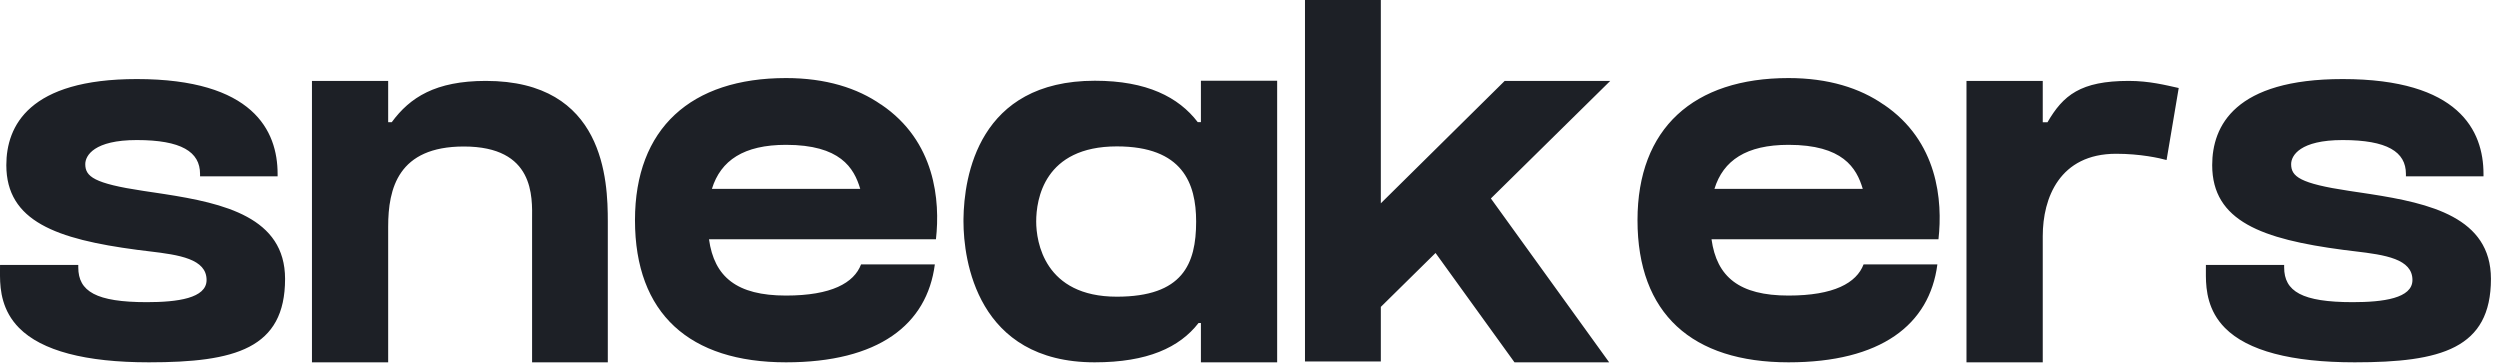
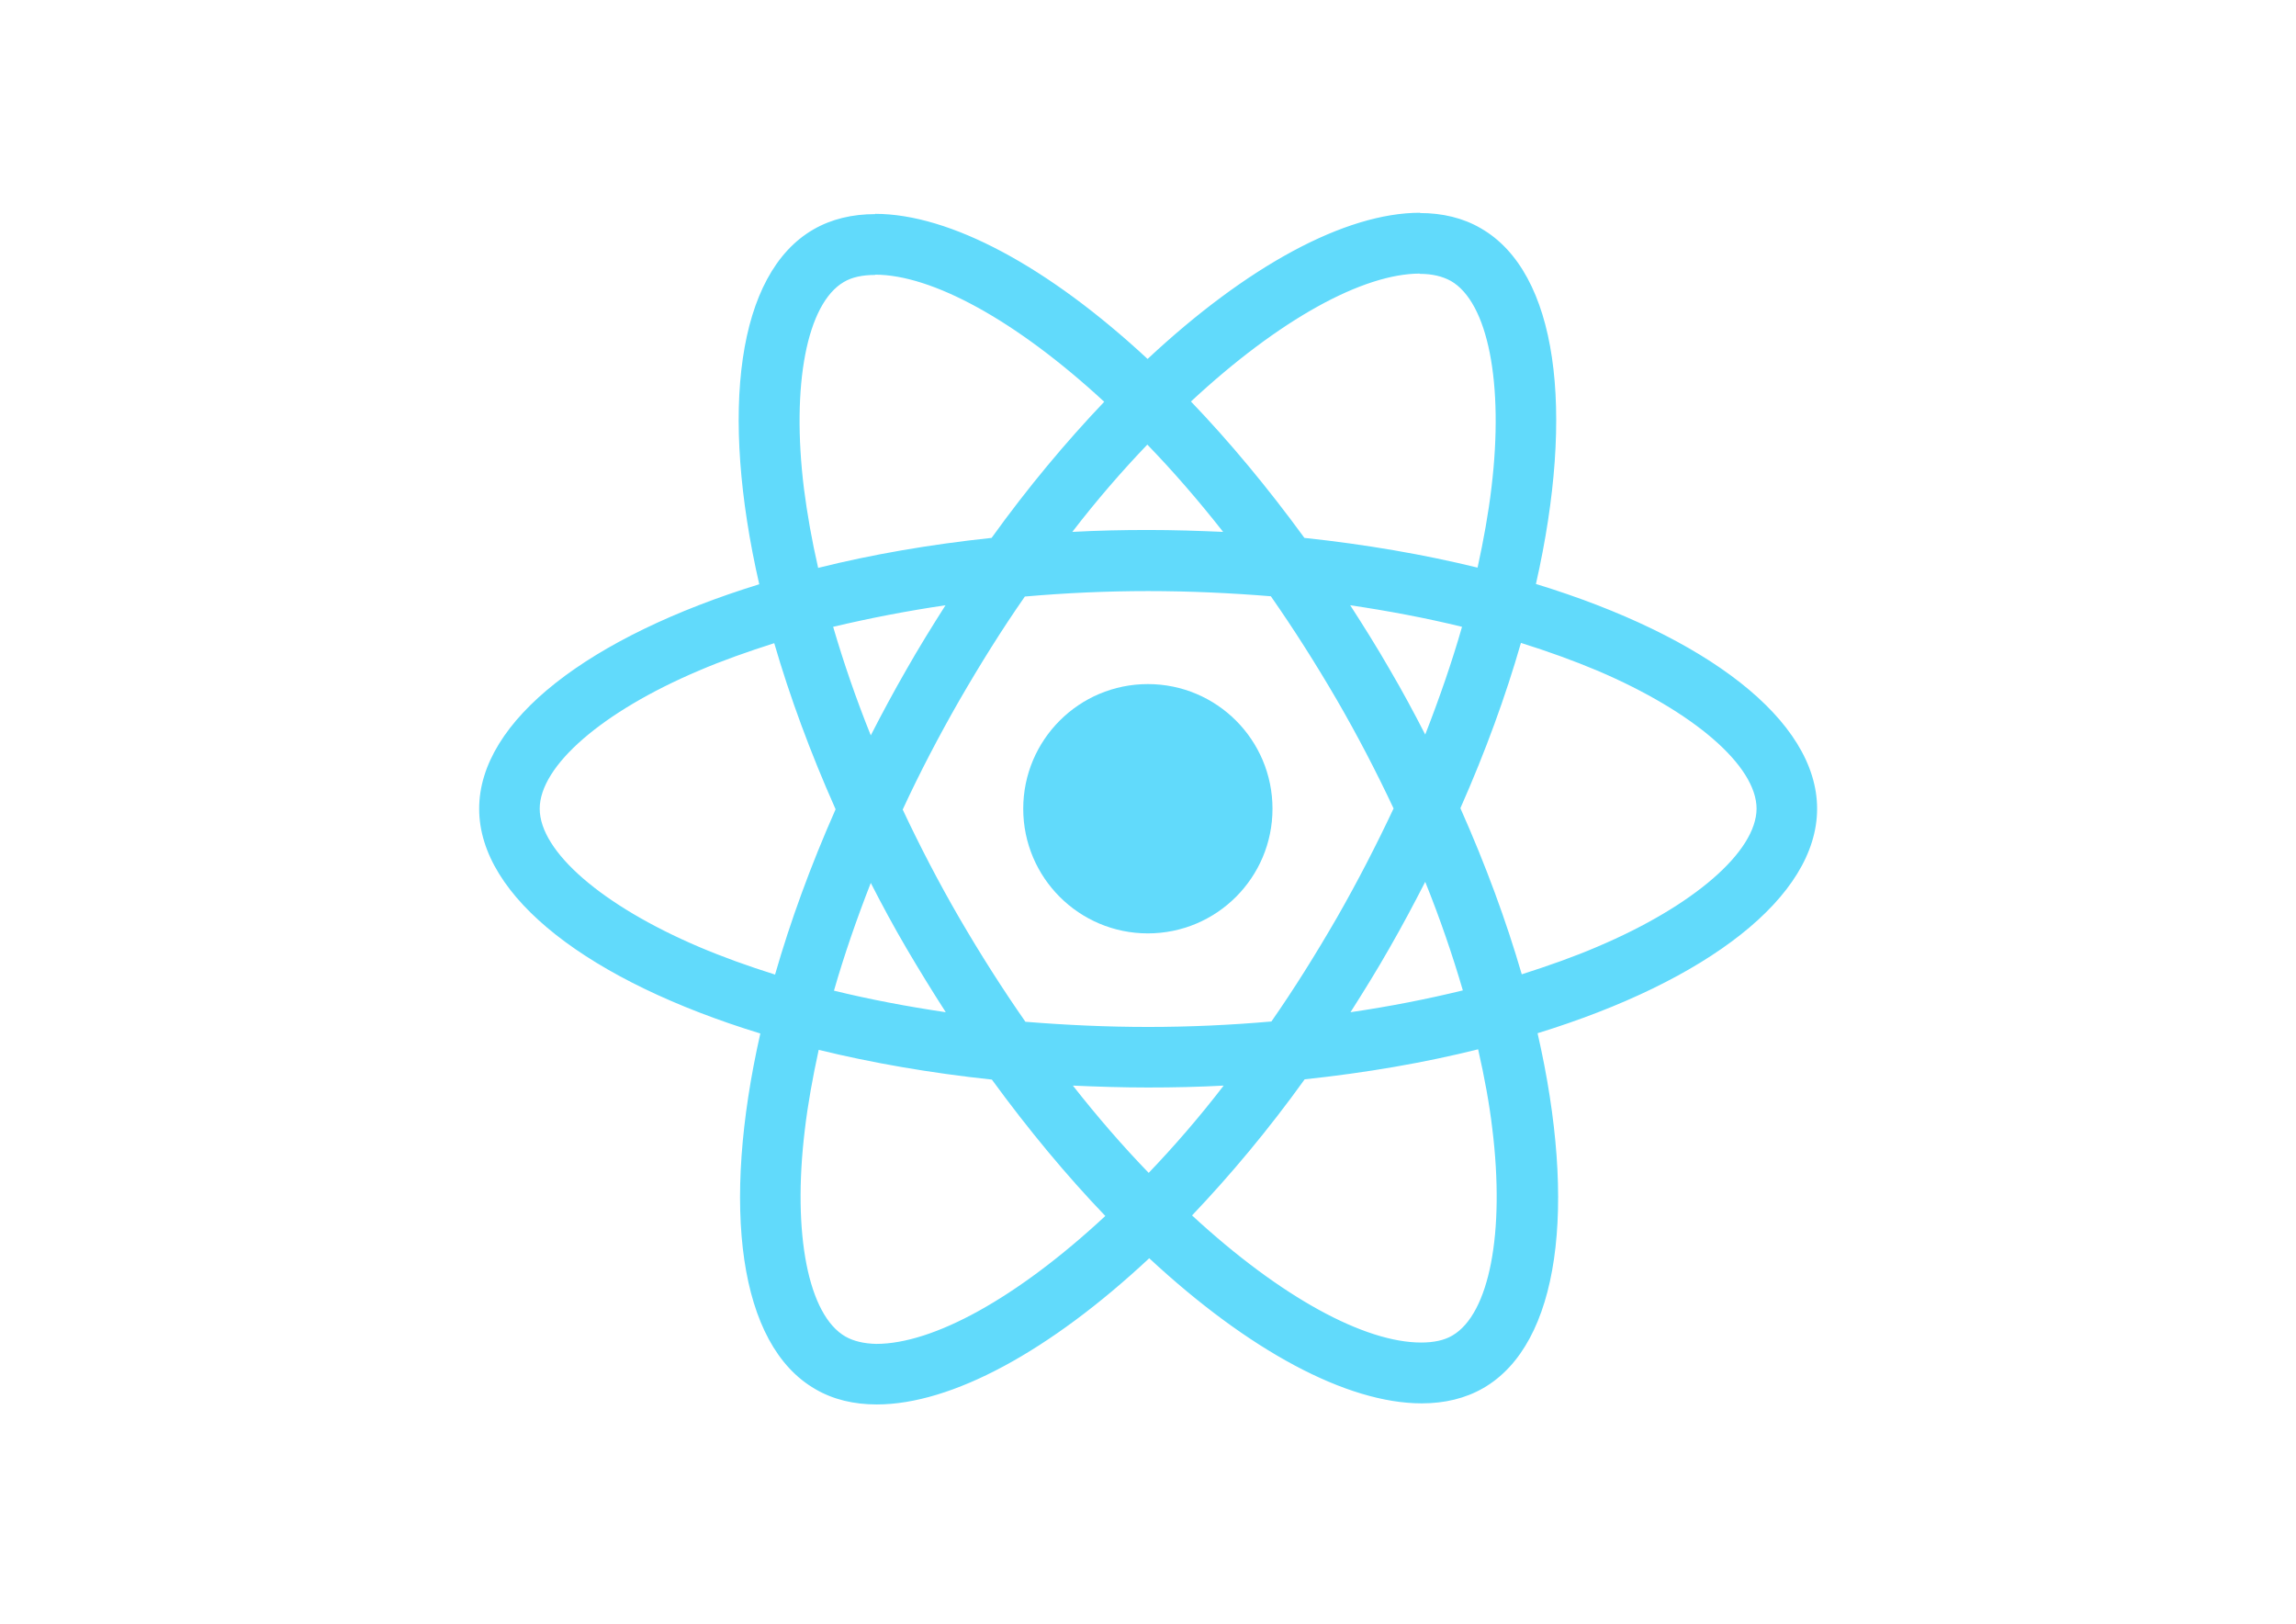
- <svg xmlns="http://www.w3.org/2000/svg" width="138" height="20">
-   <path d="M8.217 20c4.761 0 7.519-.753 7.519-4.606 0-3.4-3.38-4.172-6.66-4.682l-.56-.085-.279-.041-.35-.053c-2.7-.405-3.18-.788-3.18-1.471 0-.478.49-1.331 2.843-1.331 2.455 0 3.493.647 3.493 1.87v.134h4.281v-.133c0-2.389-1.35-5.238-7.774-5.238-5.952 0-7.201 2.584-7.201 4.752 0 3.097 2.763 4.086 7.223 4.675.21.028.433.054.659.081 1.669.197 3.172.42 3.172 1.585 0 1.01-1.615 1.222-3.298 1.222-2.797 0-3.784-.593-3.784-1.92v-.134H.002L0 14.926v.317c.008.79.118 1.913 1.057 2.862C2.303 19.362 4.712 20 8.217 20Zm13.21 0v-7.49c0-2.104.547-4.423 4.176-4.423 3.915 0 3.778 2.777 3.768 4.042V20h4.18v-7.768c0-2.264-.176-7.766-6.732-7.766-2.778 0-4.192.911-5.195 2.28h-.197V4.467H17.22V20h4.207Zm21.959 0c5.094 0 7.787-2.07 8.217-5.405H47.53c-.386 1.02-1.63 1.72-4.143 1.72-2.721 0-3.962-1.03-4.25-3.106h12.527c.24-2.13-.029-5.417-3.026-7.44v.005c-1.312-.915-3.056-1.465-5.251-1.465-5.24 0-8.336 2.772-8.336 7.845 0 5.17 3.02 7.846 8.336 7.846Zm4.099-9.574h-8.188c.486-1.574 1.764-2.431 4.089-2.431 2.994 0 3.755 1.267 4.099 2.431ZM70.499 20V4.457H66.29V6.74h-.176c-1.053-1.377-2.809-2.283-5.677-2.283-6.433 0-7.225 5.293-7.253 7.635v.137c0 2.092.732 7.771 7.241 7.771 2.914 0 4.684-.818 5.734-2.169h.131V20H70.5Zm-8.854-3.623c-3.996 0-4.447-3.032-4.447-4.148 0-1.21.426-4.148 4.455-4.148 3.631 0 4.374 2.044 4.374 4.148 0 2.35-.742 4.148-4.382 4.148ZM88.826 20l-6.529-9.045 6.588-6.488h-5.827l-6.836 6.756V0h-4.187v19.954h4.187V16.94l3.02-2.976L83.6 20h5.226Zm9.9 0c5.094 0 7.786-2.07 8.217-5.405h-4.074c-.387 1.02-1.63 1.72-4.143 1.72-2.721 0-3.962-1.03-4.25-3.106h12.527c.24-2.13-.029-5.417-3.026-7.44v.005c-1.312-.915-3.057-1.465-5.251-1.465-5.24 0-8.336 2.772-8.336 7.845 0 5.17 3.02 7.846 8.336 7.846Zm4.098-9.574h-8.187c.485-1.574 1.763-2.431 4.089-2.431 2.994 0 3.755 1.267 4.098 2.431ZM112.76 20v-6.97c0-2.103.931-4.542 4.05-4.542 1.33 0 2.393.236 2.785.346l.67-3.976c-.728-.16-1.626-.392-2.757-.392-2.665 0-3.622.794-4.486 2.282h-.262V4.466h-4.21V20h4.21Zm17.221 0c4.761 0 7.519-.753 7.519-4.606 0-3.4-3.38-4.172-6.66-4.682l-.56-.085-.279-.041-.349-.053c-2.701-.405-3.181-.788-3.181-1.471 0-.478.49-1.331 2.843-1.331 2.455 0 3.493.647 3.493 1.87v.134h4.282v-.133c0-2.389-1.35-5.238-7.775-5.238-5.952 0-7.201 2.584-7.201 4.752 0 3.097 2.763 4.086 7.224 4.675.21.028.432.054.658.081 1.669.197 3.172.42 3.172 1.585 0 1.01-1.615 1.222-3.298 1.222-2.796 0-3.784-.593-3.784-1.92v-.134h-4.319l-.001.301v.317c.008.79.117 1.913 1.056 2.862 1.246 1.257 3.655 1.895 7.16 1.895Z" fill="#1D2026" fill-rule="nonzero" />
+ <svg xmlns="http://www.w3.org/2000/svg" viewBox="0 0 841.9 595.3">
+   <g fill="#61DAFB">
+     <path d="M666.3 296.5c0-32.5-40.7-63.3-103.1-82.4 14.4-63.6 8-114.2-20.2-130.4-6.5-3.8-14.1-5.6-22.4-5.6v22.3c4.6 0 8.3.9 11.4 2.6 13.6 7.8 19.5 37.5 14.9 75.7-1.1 9.4-2.9 19.3-5.1 29.4-19.6-4.8-41-8.5-63.5-10.9-13.5-18.5-27.5-35.3-41.6-50 32.6-30.3 63.2-46.9 84-46.9V78c-27.5 0-63.5 19.6-99.9 53.6-36.4-33.8-72.4-53.2-99.9-53.2v22.3c20.7 0 51.4 16.5 84 46.6-14 14.7-28 31.4-41.3 49.9-22.6 2.4-44 6.1-63.6 11-2.3-10-4-19.7-5.2-29-4.7-38.2 1.1-67.9 14.6-75.8 3-1.8 6.9-2.6 11.5-2.6V78.5c-8.4 0-16 1.8-22.6 5.6-28.1 16.2-34.4 66.7-19.9 130.1-62.2 19.2-102.7 49.9-102.7 82.3 0 32.5 40.7 63.3 103.1 82.4-14.4 63.6-8 114.2 20.2 130.4 6.5 3.8 14.1 5.6 22.5 5.6 27.5 0 63.5-19.6 99.9-53.6 36.4 33.8 72.4 53.2 99.9 53.2 8.4 0 16-1.8 22.6-5.6 28.1-16.2 34.4-66.7 19.9-130.1 62-19.1 102.5-49.9 102.5-82.3zm-130.2-66.7c-3.7 12.9-8.3 26.2-13.5 39.5-4.1-8-8.4-16-13.1-24-4.6-8-9.5-15.8-14.4-23.4 14.2 2.1 27.9 4.7 41 7.9zm-45.8 106.5c-7.8 13.5-15.8 26.3-24.1 38.2-14.9 1.3-30 2-45.2 2-15.1 0-30.2-.7-45-1.9-8.3-11.9-16.4-24.6-24.2-38-7.6-13.1-14.5-26.4-20.8-39.8 6.2-13.4 13.2-26.8 20.7-39.9 7.8-13.5 15.8-26.3 24.1-38.2 14.9-1.3 30-2 45.2-2 15.1 0 30.2.7 45 1.9 8.3 11.9 16.4 24.6 24.2 38 7.6 13.1 14.5 26.4 20.8 39.8-6.3 13.4-13.2 26.8-20.7 39.9zm32.3-13c5.4 13.4 10 26.8 13.8 39.8-13.1 3.2-26.9 5.9-41.2 8 4.9-7.7 9.8-15.6 14.4-23.7 4.6-8 8.9-16.1 13-24.1zM421.2 430c-9.3-9.6-18.6-20.3-27.8-32 9 .4 18.2.7 27.5.7 9.4 0 18.7-.2 27.8-.7-9 11.7-18.3 22.4-27.5 32zm-74.4-58.9c-14.2-2.1-27.9-4.7-41-7.9 3.7-12.9 8.3-26.2 13.5-39.5 4.1 8 8.4 16 13.1 24 4.7 8 9.5 15.8 14.4 23.4zM420.7 163c9.3 9.6 18.6 20.3 27.8 32-9-.4-18.2-.7-27.5-.7-9.4 0-18.7.2-27.8.7 9-11.7 18.3-22.4 27.5-32zm-74 58.9c-4.9 7.7-9.8 15.6-14.4 23.7-4.6 8-8.9 16-13 24-5.4-13.4-10-26.8-13.8-39.8 13.1-3.1 26.9-5.8 41.2-7.9zm-90.5 125.2c-35.4-15.1-58.3-34.9-58.3-50.6 0-15.7 22.9-35.6 58.3-50.6 8.6-3.7 18-7 27.7-10.1 5.7 19.6 13.2 40 22.5 60.9-9.2 20.8-16.6 41.1-22.2 60.6-9.9-3.1-19.3-6.5-28-10.2zM310 490c-13.6-7.8-19.5-37.5-14.9-75.7 1.1-9.4 2.9-19.3 5.1-29.4 19.6 4.8 41 8.5 63.5 10.9 13.5 18.5 27.5 35.3 41.6 50-32.6 30.3-63.2 46.9-84 46.9-4.5-.1-8.3-1-11.3-2.7zm237.2-76.2c4.7 38.2-1.1 67.9-14.6 75.8-3 1.8-6.9 2.6-11.5 2.6-20.7 0-51.4-16.5-84-46.6 14-14.7 28-31.4 41.3-49.9 22.6-2.4 44-6.1 63.6-11 2.3 10.1 4.1 19.8 5.2 29.1zm38.5-66.7c-8.6 3.7-18 7-27.7 10.1-5.7-19.6-13.2-40-22.5-60.9 9.2-20.8 16.6-41.1 22.2-60.6 9.9 3.1 19.3 6.5 28.1 10.2 35.4 15.1 58.3 34.9 58.3 50.6-.1 15.7-23 35.6-58.4 50.6zM320.8 78.4z" />
+     <circle cx="420.9" cy="296.5" r="45.7" />
+     <path d="M520.5 78.1z" />
+   </g>
</svg>
